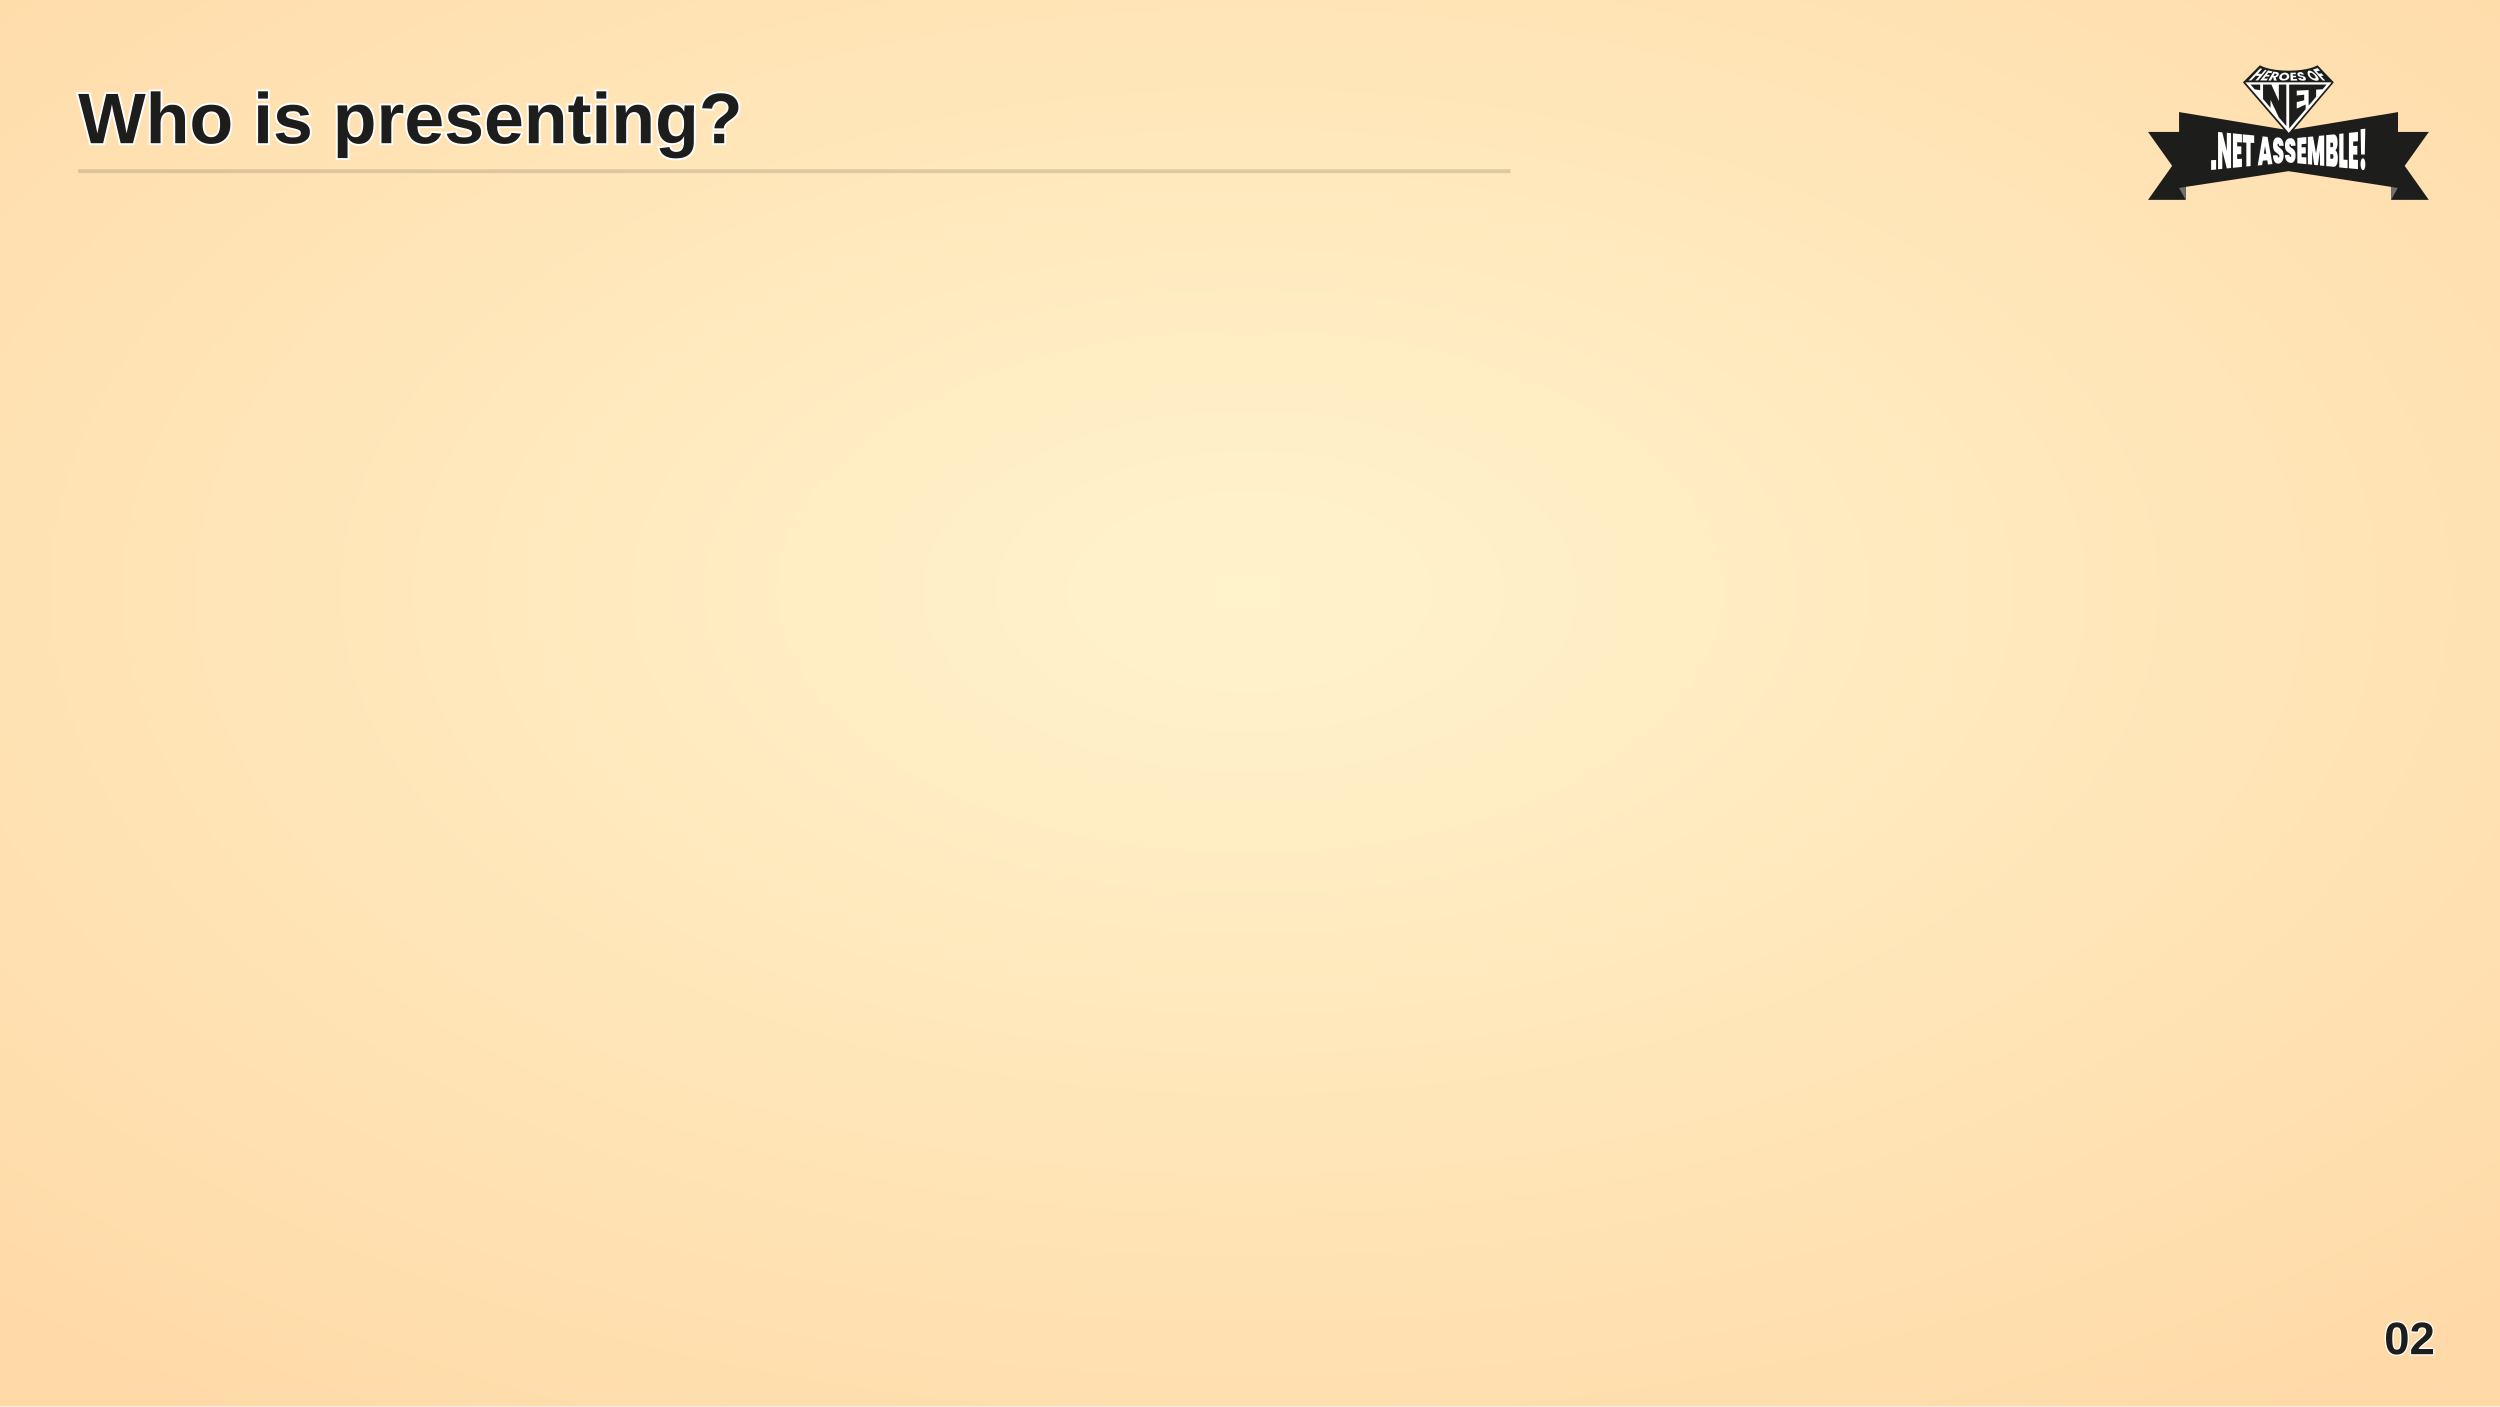
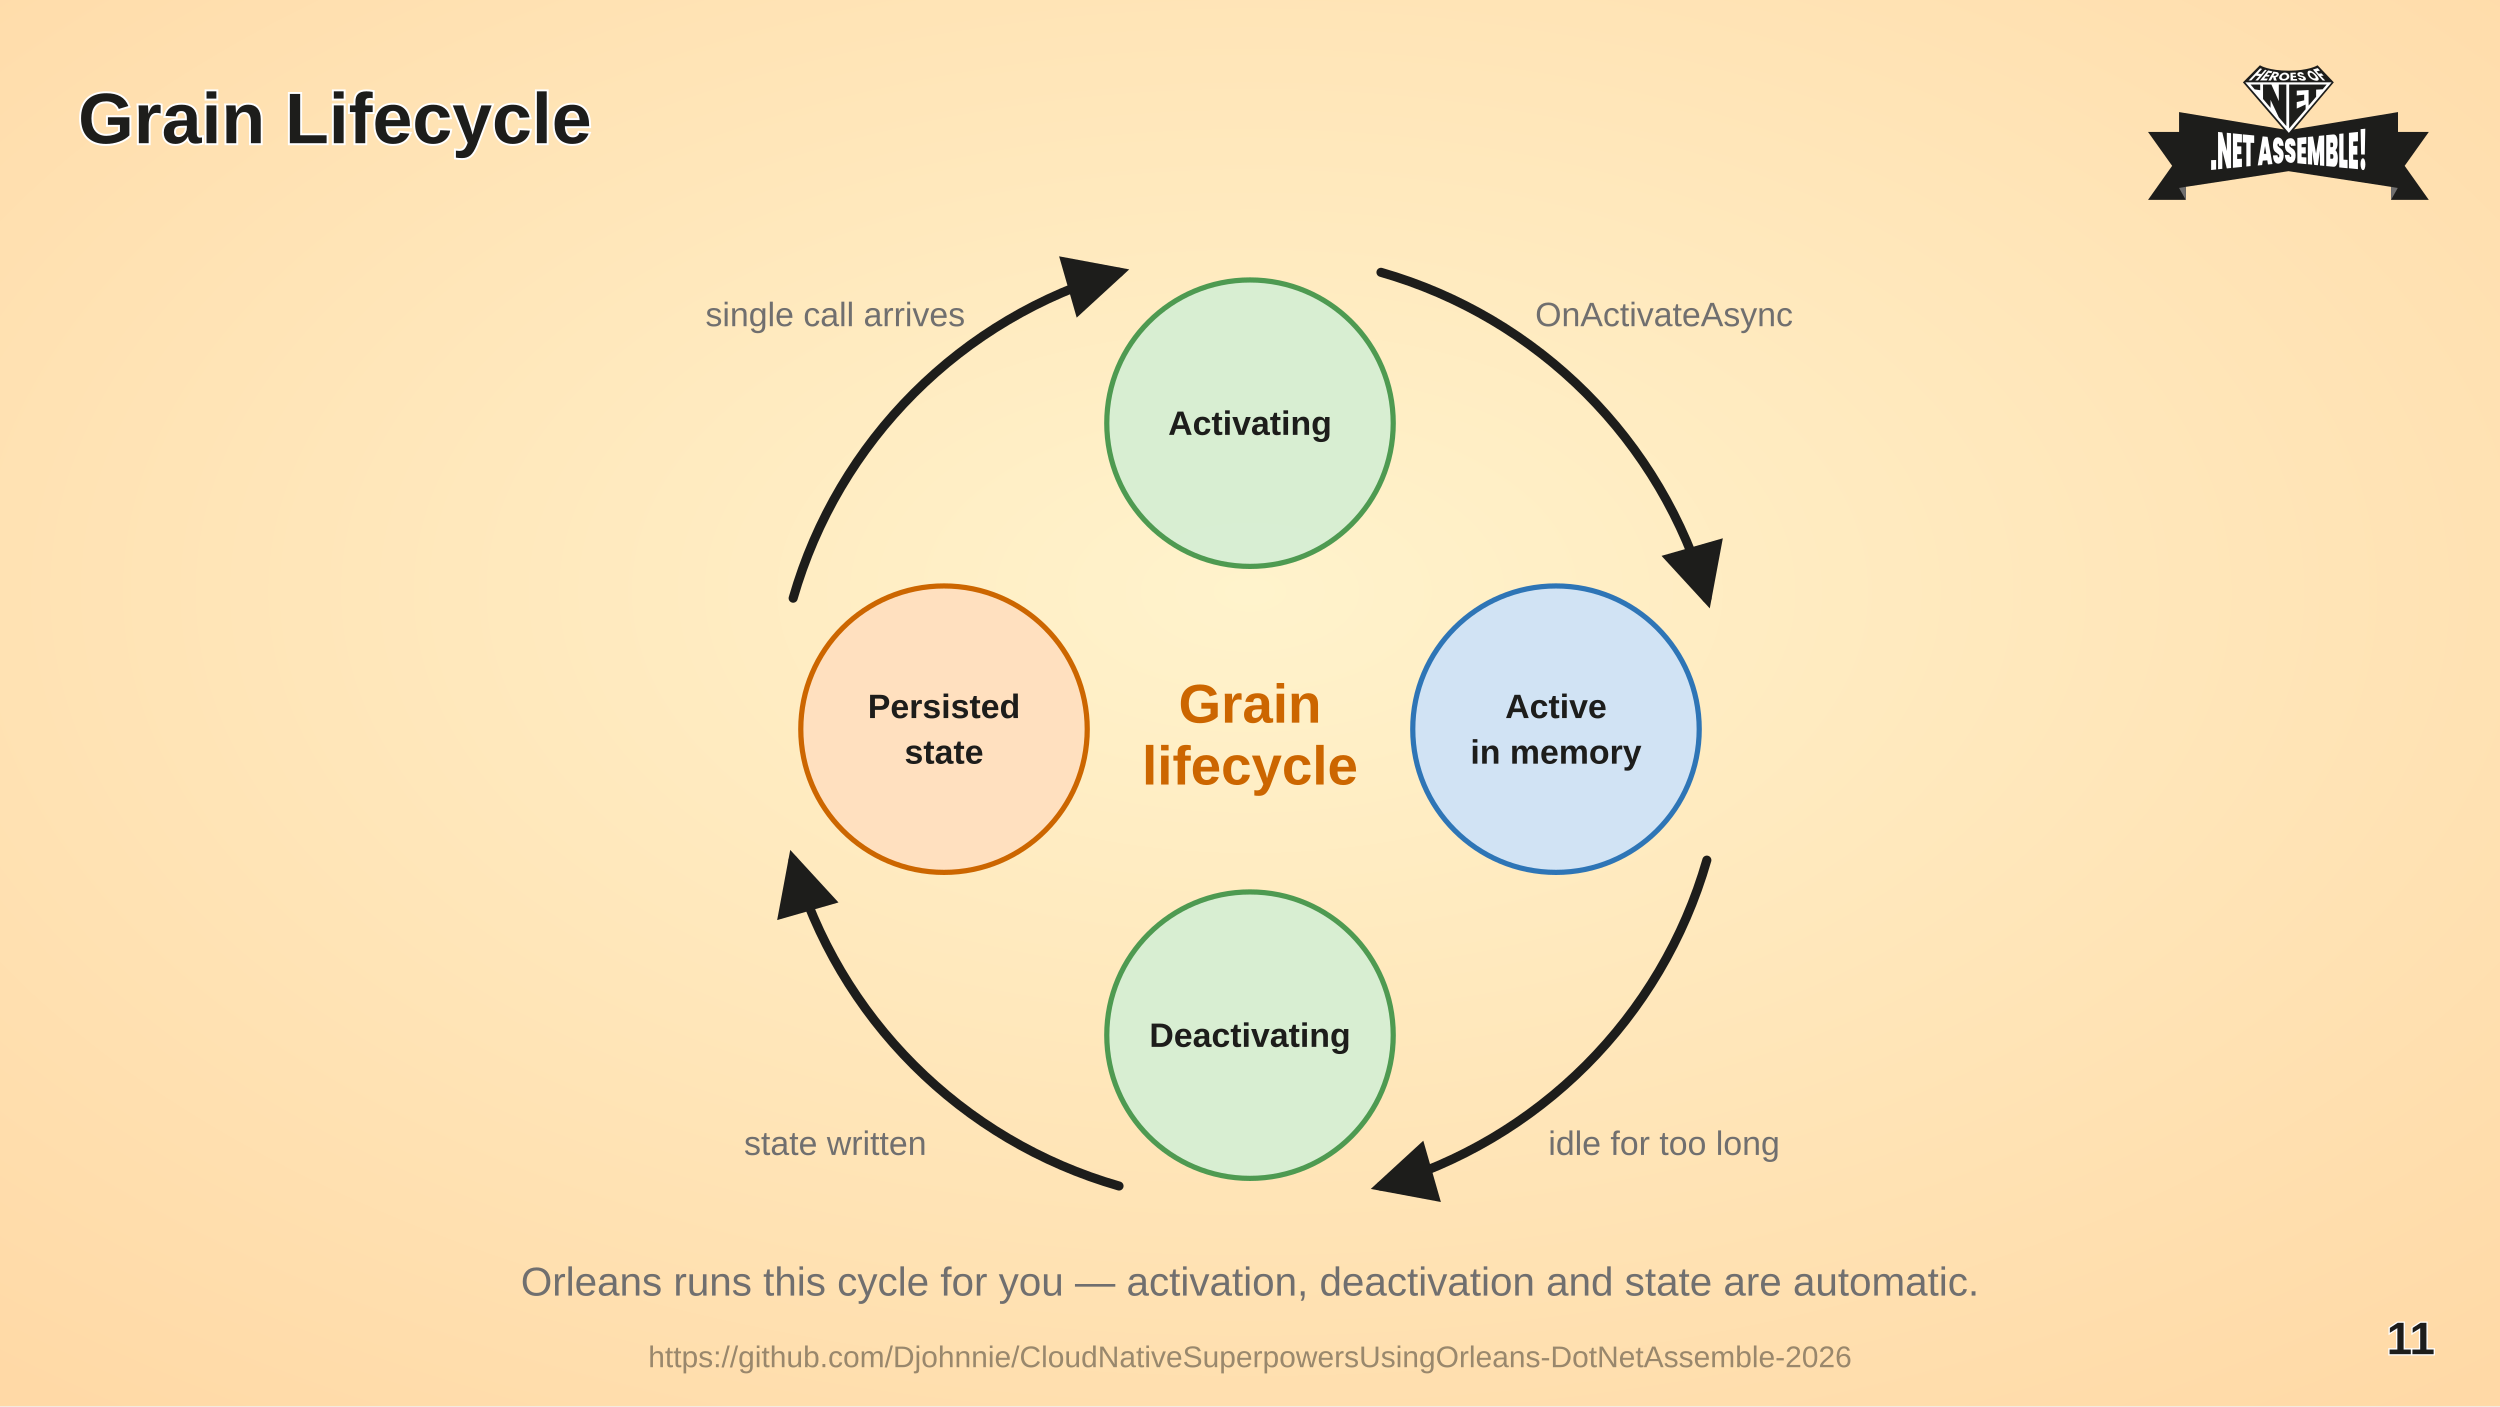
<svg xmlns="http://www.w3.org/2000/svg" version="1.1" width="3840" height="2160" viewBox="0 0 3840 2160">
  <defs>
    <radialGradient id="bgGradient" cx="50%" cy="42%" r="75%" gradientUnits="objectBoundingBox">
      <stop offset="0" style="stop-color:#FFF3CC" />
      <stop offset="1" style="stop-color:#FFD9A6" />
    </radialGradient>
  </defs>
  <rect x="0" y="0" width="3840" height="2160" fill="url(#bgGradient)" />
-   <text x="120" y="220" font-family="Arial, Helvetica, sans-serif" font-size="110" font-weight="bold" fill="#1D1D1B" stroke="#FFFFFF" stroke-width="6" paint-order="stroke">Who is presenting?</text>
-   <rect x="120" y="260" width="2200" height="6" fill="#1D1D1B" opacity="0.15" />
+   <text x="120" y="220" font-family="Arial, Helvetica, sans-serif" font-size="110" font-weight="bold" fill="#1D1D1B" stroke="#FFFFFF" stroke-width="6" paint-order="stroke">Grain Lifecycle</text>
  <svg x="3290" y="90" width="450" height="228.4" viewBox="0 0 351 178" preserveAspectRatio="xMidYMid meet">
    <style type="text/css">
	.st0{fill:#1D1D1B;}
	.st1{fill:#706F6F;}
	.st2{fill:#FFFFFF;}
</style>
    <polygon class="st0" points="343.7,87.8 306.8,87.8 306.8,64 175.6,85.8 44.5,64 44.5,87.8 7.3,87.8 36.2,128.4 7.3,169.2   52.5,169.2 52.5,153.6 175.6,134.8 298.5,153.6 298.5,169.2 343.7,169.2 314.8,128.4 " />
    <polygon class="st1" points="44.5,154.9 52.5,169.2 52.5,153.6 " />
    <polygon class="st1" points="298.5,169.2 306.5,154.9 298.5,153.6 " />
    <g>
      <path class="st2" d="M106.8,131c-2,0.2-3.1,0.3-5.1,0.5c-1.8-7.2-3.6-14.3-5.4-21.5v22c-2,0.2-3.1,0.3-5.1,0.5V87.8   c2,0.2,3.1,0.3,5.1,0.5c1.8,7.5,3.6,14.9,5.4,22.4V88.8c2,0.2,3.1,0.3,5.1,0.5V131z" />
      <path class="st2" d="M114.1,100.1v4.9c2,0.1,3,0.1,5,0.1v9.3c-2,0-3,0.1-5,0.1v5.7c2.3-0.1,3.4-0.2,5.7-0.3v9.8   c-3.6,0.4-7.2,0.7-10.8,1.1V89.5c3.6,0.4,7.2,0.7,10.8,1.1v9.8C117.6,100.3,116.4,100.2,114.1,100.1" />
      <path class="st2" d="M134.5,92v9c-1.7-0.1-2.6-0.1-4.3-0.2v27.9c-2,0.2-3.1,0.3-5.1,0.5v-28.6c-1.7-0.1-2.6-0.1-4.3-0.2v-9.7   C125.4,91.1,130,91.6,134.5,92" />
      <path class="st2" d="M149,114c-0.5-3.1-1-6.2-1.5-9.4c-0.5,3.1-1,6.3-1.5,9.4C147.2,114,147.8,114,149,114 M150.2,121.8   c-2.2,0.1-3.2,0.2-5.4,0.4c-0.3,2.1-0.5,3.1-0.8,5.3c-2.1,0.2-3.2,0.3-5.3,0.5c1.9-11.6,3.9-23.3,5.9-34.9c2.3,0.2,3.5,0.3,5.9,0.6   c1.9,10.9,3.9,21.7,5.9,32.6c-2.1,0.2-3.2,0.3-5.4,0.5C150.7,124.7,150.5,123.7,150.2,121.8" />
      <path class="st2" d="M159.1,123.6c-1.6-2.1-2-5-2.1-7.7c2.2-0.1,3.2-0.1,5.4-0.2c0.1,1.8,0.5,2.6,1.2,2.6c0.3,0,0.5-0.1,0.7-0.4   c0.2-0.3,0.3-0.6,0.3-1.2c0-0.7-0.2-1.3-0.6-1.7c-0.4-0.4-1.1-0.9-1.9-1.5c-1-0.7-1.9-1.4-2.6-2c-0.7-0.7-1.3-1.7-1.8-3   c-0.5-1.3-0.7-3-0.7-5.1c0-2.1,0.3-3.8,0.8-5.2c0.5-1.4,1.3-2.4,2.2-3.1c0.9-0.6,2-0.9,3.2-0.8c2,0.2,3.6,1.2,4.7,3   c1.3,1.9,1.9,4.9,1.8,7.2c-2.2-0.1-3.3-0.1-5.5-0.2c0-0.9-0.1-1.5-0.3-1.9c-0.2-0.4-0.5-0.6-0.8-0.6c-0.2,0-0.4,0.1-0.5,0.4   c-0.1,0.3-0.2,0.6-0.2,1.1c0,0.7,0.2,1.3,0.6,1.7c0.4,0.5,1.1,1,1.9,1.7c1,0.7,1.9,1.4,2.5,2.1c0.7,0.7,1.2,1.5,1.7,2.7   c0.5,1.1,0.7,2.5,0.7,4.3c0,1.8-0.2,3.4-0.7,4.9c-0.5,1.5-1.2,2.6-2.1,3.5c-0.9,0.9-2,1.4-3.3,1.6   C161.9,125.9,160.3,125.2,159.1,123.6" />
      <path class="st2" d="M173.4,122.4c-1.5-1.8-2.1-4.8-2.1-7c2.2-0.1,3.2-0.2,5.4-0.1c0.1,1.6,0.5,2.5,1.2,2.5c0.3,0,0.5-0.1,0.7-0.3   c0.2-0.2,0.3-0.6,0.3-1.1c0-0.7-0.2-1.2-0.6-1.7c-0.4-0.4-1.1-0.9-1.9-1.5c-1-0.7-1.9-1.3-2.6-1.9c-0.7-0.6-1.3-1.5-1.8-2.7   c-0.5-1.2-0.7-2.8-0.7-4.6c0-1.9,0.3-3.5,0.8-4.8c0.5-1.3,1.3-2.2,2.2-2.8c0.9-0.6,2-1,3.2-1.1c2-0.2,3.6,0.5,4.7,2   c1.4,1.8,1.9,4.8,1.8,7c-2.2,0.1-3.3,0.1-5.5,0.2c0-0.8-0.1-1.4-0.3-1.7c-0.2-0.3-0.5-0.5-0.8-0.5c-0.2,0-0.4,0.1-0.5,0.4   c-0.1,0.3-0.2,0.6-0.2,1.1c0,0.6,0.2,1.2,0.6,1.6c0.4,0.4,1.1,0.9,1.9,1.5c1,0.7,1.9,1.3,2.5,1.9c0.7,0.6,1.2,1.5,1.7,2.7   c0.5,1.2,0.7,2.6,0.7,4.4c0,1.8-0.2,3.5-0.7,4.9c-0.5,1.4-1.2,2.5-2.1,3.2c-0.9,0.7-2,1-3.3,0.9   C176.3,124.6,174.7,123.9,173.4,122.4" />
      <path class="st2" d="M191.3,102.4v3.8c2-0.1,3-0.1,5-0.1v7.6c-2,0-3-0.1-5-0.1v4.4c2.3,0.1,3.4,0.2,5.7,0.3v8.1   c-3.6-0.4-7.2-0.7-10.8-1.1V95c3.6-0.4,7.2-0.7,10.8-1.1v8.1C194.7,102.2,193.6,102.2,191.3,102.4" />
      <path class="st2" d="M218.4,91.9v36.6c-2-0.2-3-0.3-5.1-0.5v-17.8c-0.8,5.8-1.7,11.7-2.5,17.5c-1.7-0.2-2.6-0.3-4.4-0.4   c-0.8-5.7-1.7-11.4-2.5-17.1v16.8c-2-0.2-3.1-0.3-5.1-0.5V93.8c2.5-0.2,3.7-0.4,6.2-0.6c1.2,6.8,2.4,13.7,3.6,20.5   c1.2-7.1,2.3-14.1,3.5-21.2C214.7,92.2,215.9,92.1,218.4,91.9" />
      <path class="st2" d="M229.1,119.2c0.2-0.4,0.3-1.1,0.3-2c0-1.9-0.5-2.8-1.4-2.8c-0.9,0-1.4,0-2.3,0v5.4c0.9,0,1.4,0.1,2.3,0.1   C228.6,119.8,228.9,119.6,229.1,119.2 M225.8,106c0.8,0,1.2,0,2,0c0.5,0,0.8-0.2,1-0.7c0.2-0.4,0.3-1.1,0.3-2   c0-0.9-0.1-1.6-0.3-2.1c-0.2-0.4-0.6-0.7-1-0.6c-0.8,0-1.2,0.1-2,0.1V106z M233.9,113.1c0.5,1.7,0.8,3.8,0.8,6.1   c0,2.7-0.2,5.6-1.4,7.9c-0.9,1.8-2.3,2.6-4,2.4c-2.8-0.3-5.7-0.6-8.5-0.8V91.6c2.8-0.3,5.5-0.5,8.3-0.8c1.7-0.2,3,0.6,3.9,2.2   c1.3,2.3,1.4,5.1,1.4,7.6c0.1,2.3-0.2,4.3-0.7,5.9c-0.5,1.6-1.2,2.6-2,3.2C232.6,110.2,233.3,111.4,233.9,113.1" />
      <path class="st2" d="M241.5,121c2,0.1,2.9,0.2,4.9,0.3v10c-3.3-0.3-6.7-0.7-10-1V90.1c2-0.2,3.1-0.3,5.1-0.5V121z" />
      <path class="st2" d="M253.1,99.3v5.3c2-0.1,3-0.1,5-0.1V115c-2,0-3-0.1-5-0.1v6.1c2.3,0.1,3.4,0.2,5.7,0.3v11.1   c-3.6-0.4-7.2-0.7-10.8-1.1V88.9c3.6-0.4,7.2-0.7,10.8-1.1V99C256.5,99.1,255.4,99.2,253.1,99.3" />
      <path class="st2" d="M267.6,83.9c-0.2,10.3-0.4,20.6-0.6,31c-1.7,0-2.6-0.1-4.4-0.1c-0.2-10.1-0.4-20.2-0.6-30.3   C264.3,84.3,265.4,84.2,267.6,83.9 M262.7,131.3c-0.5-1.4-0.8-3-0.8-5c0-2,0.3-3.7,0.8-5s1.2-2,2.1-1.9c0.9,0,1.6,0.7,2.1,2.1   c0.5,1.4,0.8,3.1,0.8,5.2c0,2.1-0.3,3.7-0.8,5c-0.5,1.3-1.2,1.9-2.1,1.8C263.9,133.4,263.2,132.7,262.7,131.3" />
    </g>
    <polygon class="st2" points="82.9,121.6 88.9,121.4 88.9,132.8 82.9,133.4 " />
    <g>
      <path class="st2" d="M228.5,28.4l-52.6,62.1l-53.5-62.1l19.1-19.3c0,0,10.1,6.3,34.4,6.3c24.3,0,34.4-6.3,34.4-6.3L228.5,28.4z" />
      <path class="st0" d="M176,92.1L121,28.4l20.4-20.5l0.7,0.4c0.1,0.1,10.2,6.1,33.8,6.1s33.7-6,33.8-6.1l0.7-0.4l0.6,0.6l18.9,19.9   L176,92.1z M123.9,28.5l52.1,60.4l51.2-60.4l-17-18c-1.1,0.6-3.6,1.7-7.6,2.8c-5.1,1.4-13.9,3.2-26.6,3.2c-7,0-17.3-0.6-26.6-3.2   c-4-1.1-6.5-2.3-7.6-2.8L123.9,28.5z" />
      <path class="st0" d="M122.4,28.4h106.1L210.3,9.2c0,0-9.2,6.1-34.4,6.1c-25.2,0-34.4-6.1-34.4-6.1L122.4,28.4z" />
      <path class="st2" d="M149.6,13.7c-3.4,4.2-7,8.2-10.5,12.4c-1.3,0-1.9,0-3.2,0c1.6-1.8,3.2-3.6,4.8-5.3c-1.7-0.2-2.6-0.2-4.3-0.4   c-1.8,1.9-3.6,3.8-5.4,5.7c-1.3,0-1.9,0-3.2,0c4.6-4.8,9.3-9.6,13.8-14.5c1,0.3,1.4,0.4,2.4,0.7c-1.6,1.8-3.3,3.7-5,5.5   c1.6,0.3,2.4,0.4,4,0.6c1.5-1.7,3-3.4,4.5-5.1C148.3,13.4,148.7,13.5,149.6,13.7" />
      <path class="st2" d="M151.5,16.9c-0.7,0.9-1,1.4-1.7,2.3c1.3,0.2,2,0.2,3.4,0.4c-0.5,0.8-0.8,1.2-1.3,2c-1.5-0.1-2.2-0.1-3.6-0.3   c-0.8,1-1.1,1.5-1.9,2.5c1.8,0.1,2.7,0.1,4.5,0.1c-0.5,0.9-0.8,1.3-1.4,2.2c-2.7,0-5.3,0-8,0c3.2-4,6.5-7.9,9.7-12   c2.1,0.5,3.1,0.7,5.2,1.1c-0.5,0.9-0.8,1.3-1.3,2.2C153.6,17.2,152.9,17.1,151.5,16.9" />
      <path class="st2" d="M157.5,20.5c0.7,0,1,0.1,1.7,0.1c0.5,0,0.9-0.1,1.3-0.3c0.3-0.2,0.6-0.5,0.8-0.9c0.2-0.4,0.2-0.7,0-0.9   c-0.1-0.2-0.4-0.4-0.9-0.4c-0.6-0.1-0.9-0.1-1.5-0.2C158.3,19,158,19.5,157.5,20.5 M158.1,26.2c-0.4-1.6-0.6-2.4-0.8-3.9   c-0.3,0-0.4,0-0.7,0c-0.8,1.5-1.2,2.3-2,3.9c-1.3,0-1.9,0-3.2,0c2.1-3.6,4.2-7.1,6.2-10.7c1.4,0.2,2.2,0.4,3.7,0.5   c0.7,0.1,1.3,0.3,1.8,0.7c0.4,0.3,0.7,0.8,0.9,1.3c0.1,0.5,0.1,1-0.1,1.6c-0.2,0.6-0.6,1.2-1.3,1.7c-0.6,0.5-1.4,0.8-2.4,1   c0.4,1.6,0.7,2.4,1.4,4C160.2,26.2,159.5,26.2,158.1,26.2" />
      <path class="st2" d="M172.5,23.5c0.6-0.5,1-1.1,1.1-1.9c0.1-0.8-0.1-1.4-0.6-1.9c-0.5-0.5-1.1-0.8-2-0.8c-0.9,0-1.6,0.2-2.2,0.7   c-0.6,0.5-1.1,1.1-1.3,1.9c-0.2,0.8-0.1,1.5,0.4,2c0.5,0.5,1.2,0.8,2.2,0.8C171.1,24.2,171.9,23.9,172.5,23.5 M166.5,25.7   c-0.9-0.4-1.5-1-1.9-1.8c-0.3-0.8-0.3-1.6,0-2.5c0.3-0.9,0.8-1.7,1.6-2.5s1.5-1.3,2.5-1.7c0.9-0.4,1.8-0.6,2.8-0.5   c1,0,1.8,0.3,2.6,0.7c0.8,0.4,1.4,1,1.8,1.7s0.7,1.5,0.7,2.4c0,0.9-0.3,1.7-0.9,2.4c-0.6,0.7-1.4,1.3-2.5,1.7   c-1,0.4-2.2,0.6-3.4,0.6C168.5,26.3,167.4,26.1,166.5,25.7" />
      <path class="st2" d="M180.6,18.7c0.1,0.8,0.1,1.1,0.2,1.9c1.5,0,2.2,0,3.7-0.1c0.1,0.7,0.2,1.1,0.3,1.8c-1.5,0-2.3,0-3.9,0.1   c0.1,0.8,0.1,1.2,0.2,2c1.8,0,2.8,0,4.6,0c0.2,0.8,0.2,1.1,0.4,1.9c-2.7,0-5.3,0-8,0c-0.1-3.1-0.1-6.2-0.2-9.4   c2.5,0,3.7-0.1,6.2-0.2c0.2,0.8,0.2,1.2,0.4,1.9C183,18.6,182.2,18.7,180.6,18.7" />
      <path class="st2" d="M190.3,26c-0.8-0.2-1.5-0.6-2.1-1.1c-0.6-0.5-0.9-1-1.1-1.6c1.3,0,1.9,0,3.2-0.1c0.2,0.4,0.4,0.6,0.7,0.8   c0.3,0.2,0.7,0.3,1.2,0.3c0.5,0,0.8-0.1,1-0.3c0.2-0.2,0.2-0.4,0.1-0.7c-0.1-0.2-0.3-0.4-0.5-0.6c-0.3-0.2-0.6-0.3-0.9-0.4   c-0.3-0.1-0.8-0.2-1.3-0.3c-0.8-0.2-1.5-0.3-2-0.5c-0.5-0.2-1-0.4-1.4-0.8c-0.4-0.4-0.7-0.8-0.9-1.4c-0.2-0.9,0-1.6,0.5-2.2   c0.6-0.6,1.4-0.9,2.5-1c1.1-0.1,2.1,0.1,2.9,0.6c0.9,0.5,1.5,1.2,2,2.2c-1,0.1-1.6,0.1-2.7,0.2c-0.1-0.3-0.4-0.6-0.7-0.7   c-0.3-0.2-0.6-0.2-1-0.2c-0.3,0-0.5,0.1-0.7,0.3c-0.1,0.2-0.2,0.4-0.1,0.7c0.1,0.3,0.3,0.6,0.7,0.7c0.4,0.2,1,0.3,1.8,0.5   c0.8,0.2,1.5,0.4,2,0.5c0.5,0.2,1,0.5,1.5,0.8c0.5,0.4,0.9,0.9,1.2,1.5c0.3,0.6,0.3,1.1,0.2,1.6c-0.1,0.5-0.5,0.9-1.1,1.2   c-0.6,0.3-1.4,0.4-2.4,0.4C192,26.4,191.1,26.2,190.3,26" />
      <path class="st2" d="M208.2,22.7c0-0.7-0.5-1.5-1.3-2.6c-0.9-1.1-1.8-1.9-2.7-2.5c-0.9-0.6-1.7-0.8-2.3-0.7c-0.7,0.1-1,0.5-1,1.2   c0,0.7,0.3,1.5,0.9,2.5c0.7,1,1.4,1.8,2.3,2.3c0.9,0.6,1.8,0.9,2.7,0.8C207.8,23.7,208.2,23.4,208.2,22.7 M205.3,25.6   c-1.3-0.5-2.4-1.2-3.4-2c-1-0.8-1.8-1.8-2.4-2.8c-0.6-1.1-0.9-2-1-2.9c-0.1-0.9,0-1.7,0.2-2.3c0.3-0.6,0.7-1.1,1.4-1.2   c0.7-0.2,1.5-0.1,2.5,0.3s2.1,1.1,3.3,2c1.2,0.9,2.4,2,3.5,3.3s1.8,2.4,2.2,3.4c0.4,1,0.3,1.8-0.1,2.3c-0.5,0.5-1.3,0.8-2.4,0.8   C207.8,26.4,206.6,26.1,205.3,25.6" />
      <path class="st2" d="M210.6,11.3c1.1,1.2,1.6,1.8,2.7,3c-1.7,0.4-2.5,0.6-4,0.9c1.1,1.2,1.6,1.8,2.6,2.9c1.2-0.2,1.8-0.3,3.2-0.5   c1,1.1,1.6,1.7,2.6,2.8c-1.4,0.1-2.1,0.2-3.4,0.3c1.7,1.8,3.5,3.7,5.3,5.5c-1.2,0-1.8,0-3,0c-4-4.3-7.9-8.7-11.7-13.2   C206.9,12.5,208,12.1,210.6,11.3" />
    </g>
    <polygon class="st0" points="173,80.8 164,70.3 154.1,49.3 154.1,58.9 145.1,48.3 145.1,31 155.1,31 164,50.9 164,31 173,31 " />
    <polygon class="st0" points="199.7,37.6 199.7,56.3 208.7,45.7 208.7,37.1 216.5,36.7 221.3,31 195.7,31 195,31 176.4,31   176.4,83.6 196.1,60.6 196.1,54.9 185.5,59.8 185.5,52 194.4,49.9 194.4,43.2 185.5,44.1 185.5,38.3 " />
    <polygon class="st0" points="135.1,36.8 141.7,37.8 141.7,31 130.1,31 " />
  </svg>
-   <text x="3740" y="2080" font-family="Arial, Helvetica, sans-serif" font-size="70" font-weight="bold" fill="#1D1D1B" stroke="#FFFFFF" stroke-width="4" paint-order="stroke" text-anchor="end">02</text>
+   <defs>
+     <marker id="arrowInk" viewBox="0 0 12 12" refX="10" refY="6" markerWidth="7" markerHeight="7" orient="auto-start-reverse">
+       <path d="M 0 0 L 12 6 L 0 12 z" fill="#1D1D1B" />
+     </marker>
+     <marker id="arrowOrange" viewBox="0 0 12 12" refX="10" refY="6" markerWidth="7" markerHeight="7" orient="auto-start-reverse">
+       <path d="M 0 0 L 12 6 L 0 12 z" fill="#CC6600" />
+     </marker>
+   </defs>
+   <path d="M 1218.3 918.8 A 730 730 0 0 1 1718.8 418.3" fill="none" stroke="#1D1D1B" stroke-width="14" stroke-linecap="round" marker-end="url(#arrowInk)" />
+   <text x="1283" y="501" font-family="Arial, Helvetica, sans-serif" font-size="52" font-weight="normal" fill="#706F6F" text-anchor="middle">single call arrives</text>
+   <path d="M 2121.2 418.3 A 730 730 0 0 1 2621.7 918.8" fill="none" stroke="#1D1D1B" stroke-width="14" stroke-linecap="round" marker-end="url(#arrowInk)" />
+   <text x="2556" y="501" font-family="Arial, Helvetica, sans-serif" font-size="52" font-weight="normal" fill="#706F6F" text-anchor="middle">OnActivateAsync</text>
+   <path d="M 2621.7 1321.2 A 730 730 0 0 1 2121.2 1821.7" fill="none" stroke="#1D1D1B" stroke-width="14" stroke-linecap="round" marker-end="url(#arrowInk)" />
+   <text x="2556" y="1774" font-family="Arial, Helvetica, sans-serif" font-size="52" font-weight="normal" fill="#706F6F" text-anchor="middle">idle for too long</text>
+   <path d="M 1718.8 1821.7 A 730 730 0 0 1 1218.3 1321.2" fill="none" stroke="#1D1D1B" stroke-width="14" stroke-linecap="round" marker-end="url(#arrowInk)" />
+   <text x="1283" y="1774" font-family="Arial, Helvetica, sans-serif" font-size="52" font-weight="normal" fill="#706F6F" text-anchor="middle">state written</text>
+   <circle cx="1920" cy="650" r="220" fill="#D6EFD3" fill-opacity="0.95" stroke="#4E9A51" stroke-width="8" />
+   <text x="1920" y="668" font-family="Arial, Helvetica, sans-serif" font-size="52" font-weight="bold" fill="#1D1D1B" text-anchor="middle">Activating</text>
+   <circle cx="2390" cy="1120" r="220" fill="#CFE3F7" fill-opacity="0.95" stroke="#2E75B6" stroke-width="8" />
+   <text x="2390" y="1103" font-family="Arial, Helvetica, sans-serif" font-size="52" font-weight="bold" fill="#1D1D1B" text-anchor="middle">Active</text>
+   <text x="2390" y="1173" font-family="Arial, Helvetica, sans-serif" font-size="52" font-weight="bold" fill="#1D1D1B" text-anchor="middle">in memory</text>
+   <circle cx="1920" cy="1590" r="220" fill="#D6EFD3" fill-opacity="0.95" stroke="#4E9A51" stroke-width="8" />
+   <text x="1920" y="1608" font-family="Arial, Helvetica, sans-serif" font-size="52" font-weight="bold" fill="#1D1D1B" text-anchor="middle">Deactivating</text>
+   <circle cx="1450" cy="1120" r="220" fill="#FFE0BF" fill-opacity="0.95" stroke="#CC6600" stroke-width="8" />
+   <text x="1450" y="1103" font-family="Arial, Helvetica, sans-serif" font-size="52" font-weight="bold" fill="#1D1D1B" text-anchor="middle">Persisted</text>
+   <text x="1450" y="1173" font-family="Arial, Helvetica, sans-serif" font-size="52" font-weight="bold" fill="#1D1D1B" text-anchor="middle">state</text>
+   <text x="1920" y="1110" font-family="Arial, Helvetica, sans-serif" font-size="84" font-weight="bold" fill="#CC6600" text-anchor="middle">Grain</text>
+   <text x="1920" y="1205" font-family="Arial, Helvetica, sans-serif" font-size="84" font-weight="bold" fill="#CC6600" text-anchor="middle">lifecycle</text>
+   <text x="1920" y="1990" font-family="Arial, Helvetica, sans-serif" font-size="62" font-weight="normal" fill="#706F6F" text-anchor="middle">Orleans runs this cycle for you — activation, deactivation and state are automatic.</text>
+   <text x="1920" y="2100" font-family="Arial, Helvetica, sans-serif" font-size="46" font-weight="normal" fill="#1D1D1B" fill-opacity="0.45" text-anchor="middle">https://github.com/Djohnnie/CloudNativeSuperpowersUsingOrleans-DotNetAssemble-2026</text>
+   <text x="3740" y="2080" font-family="Arial, Helvetica, sans-serif" font-size="70" font-weight="bold" fill="#1D1D1B" stroke="#FFFFFF" stroke-width="4" paint-order="stroke" text-anchor="end">11</text>
</svg>
